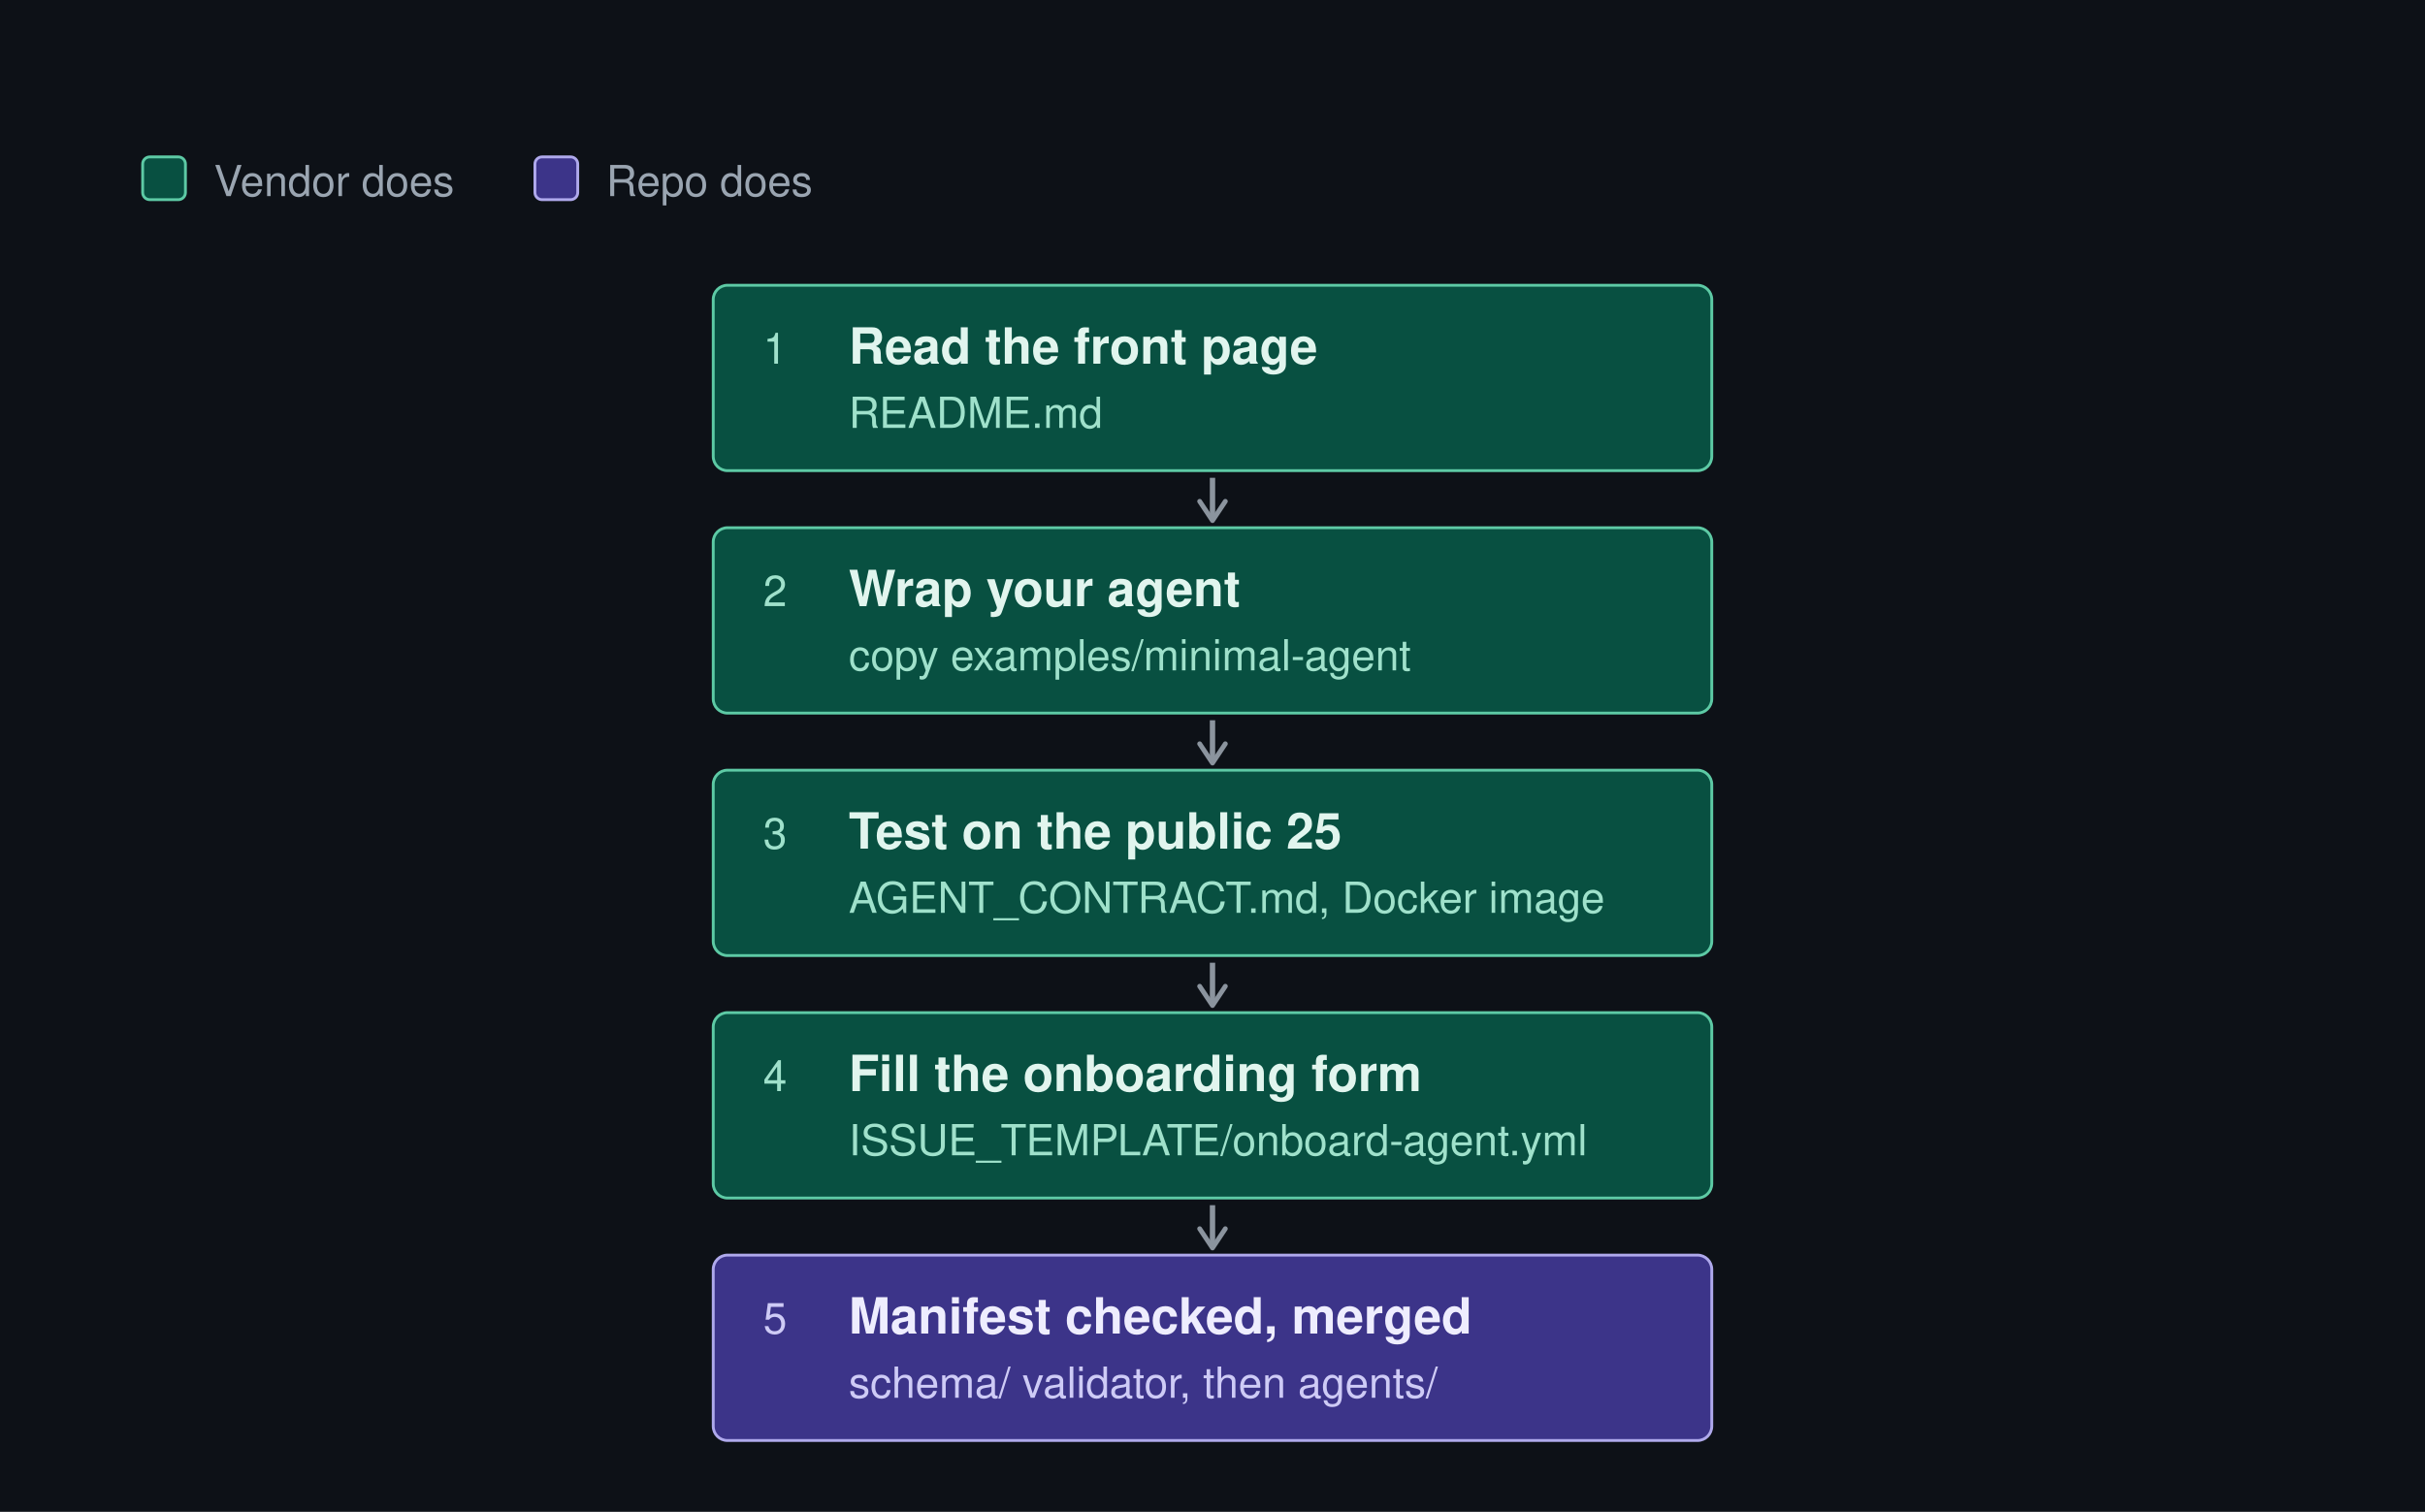
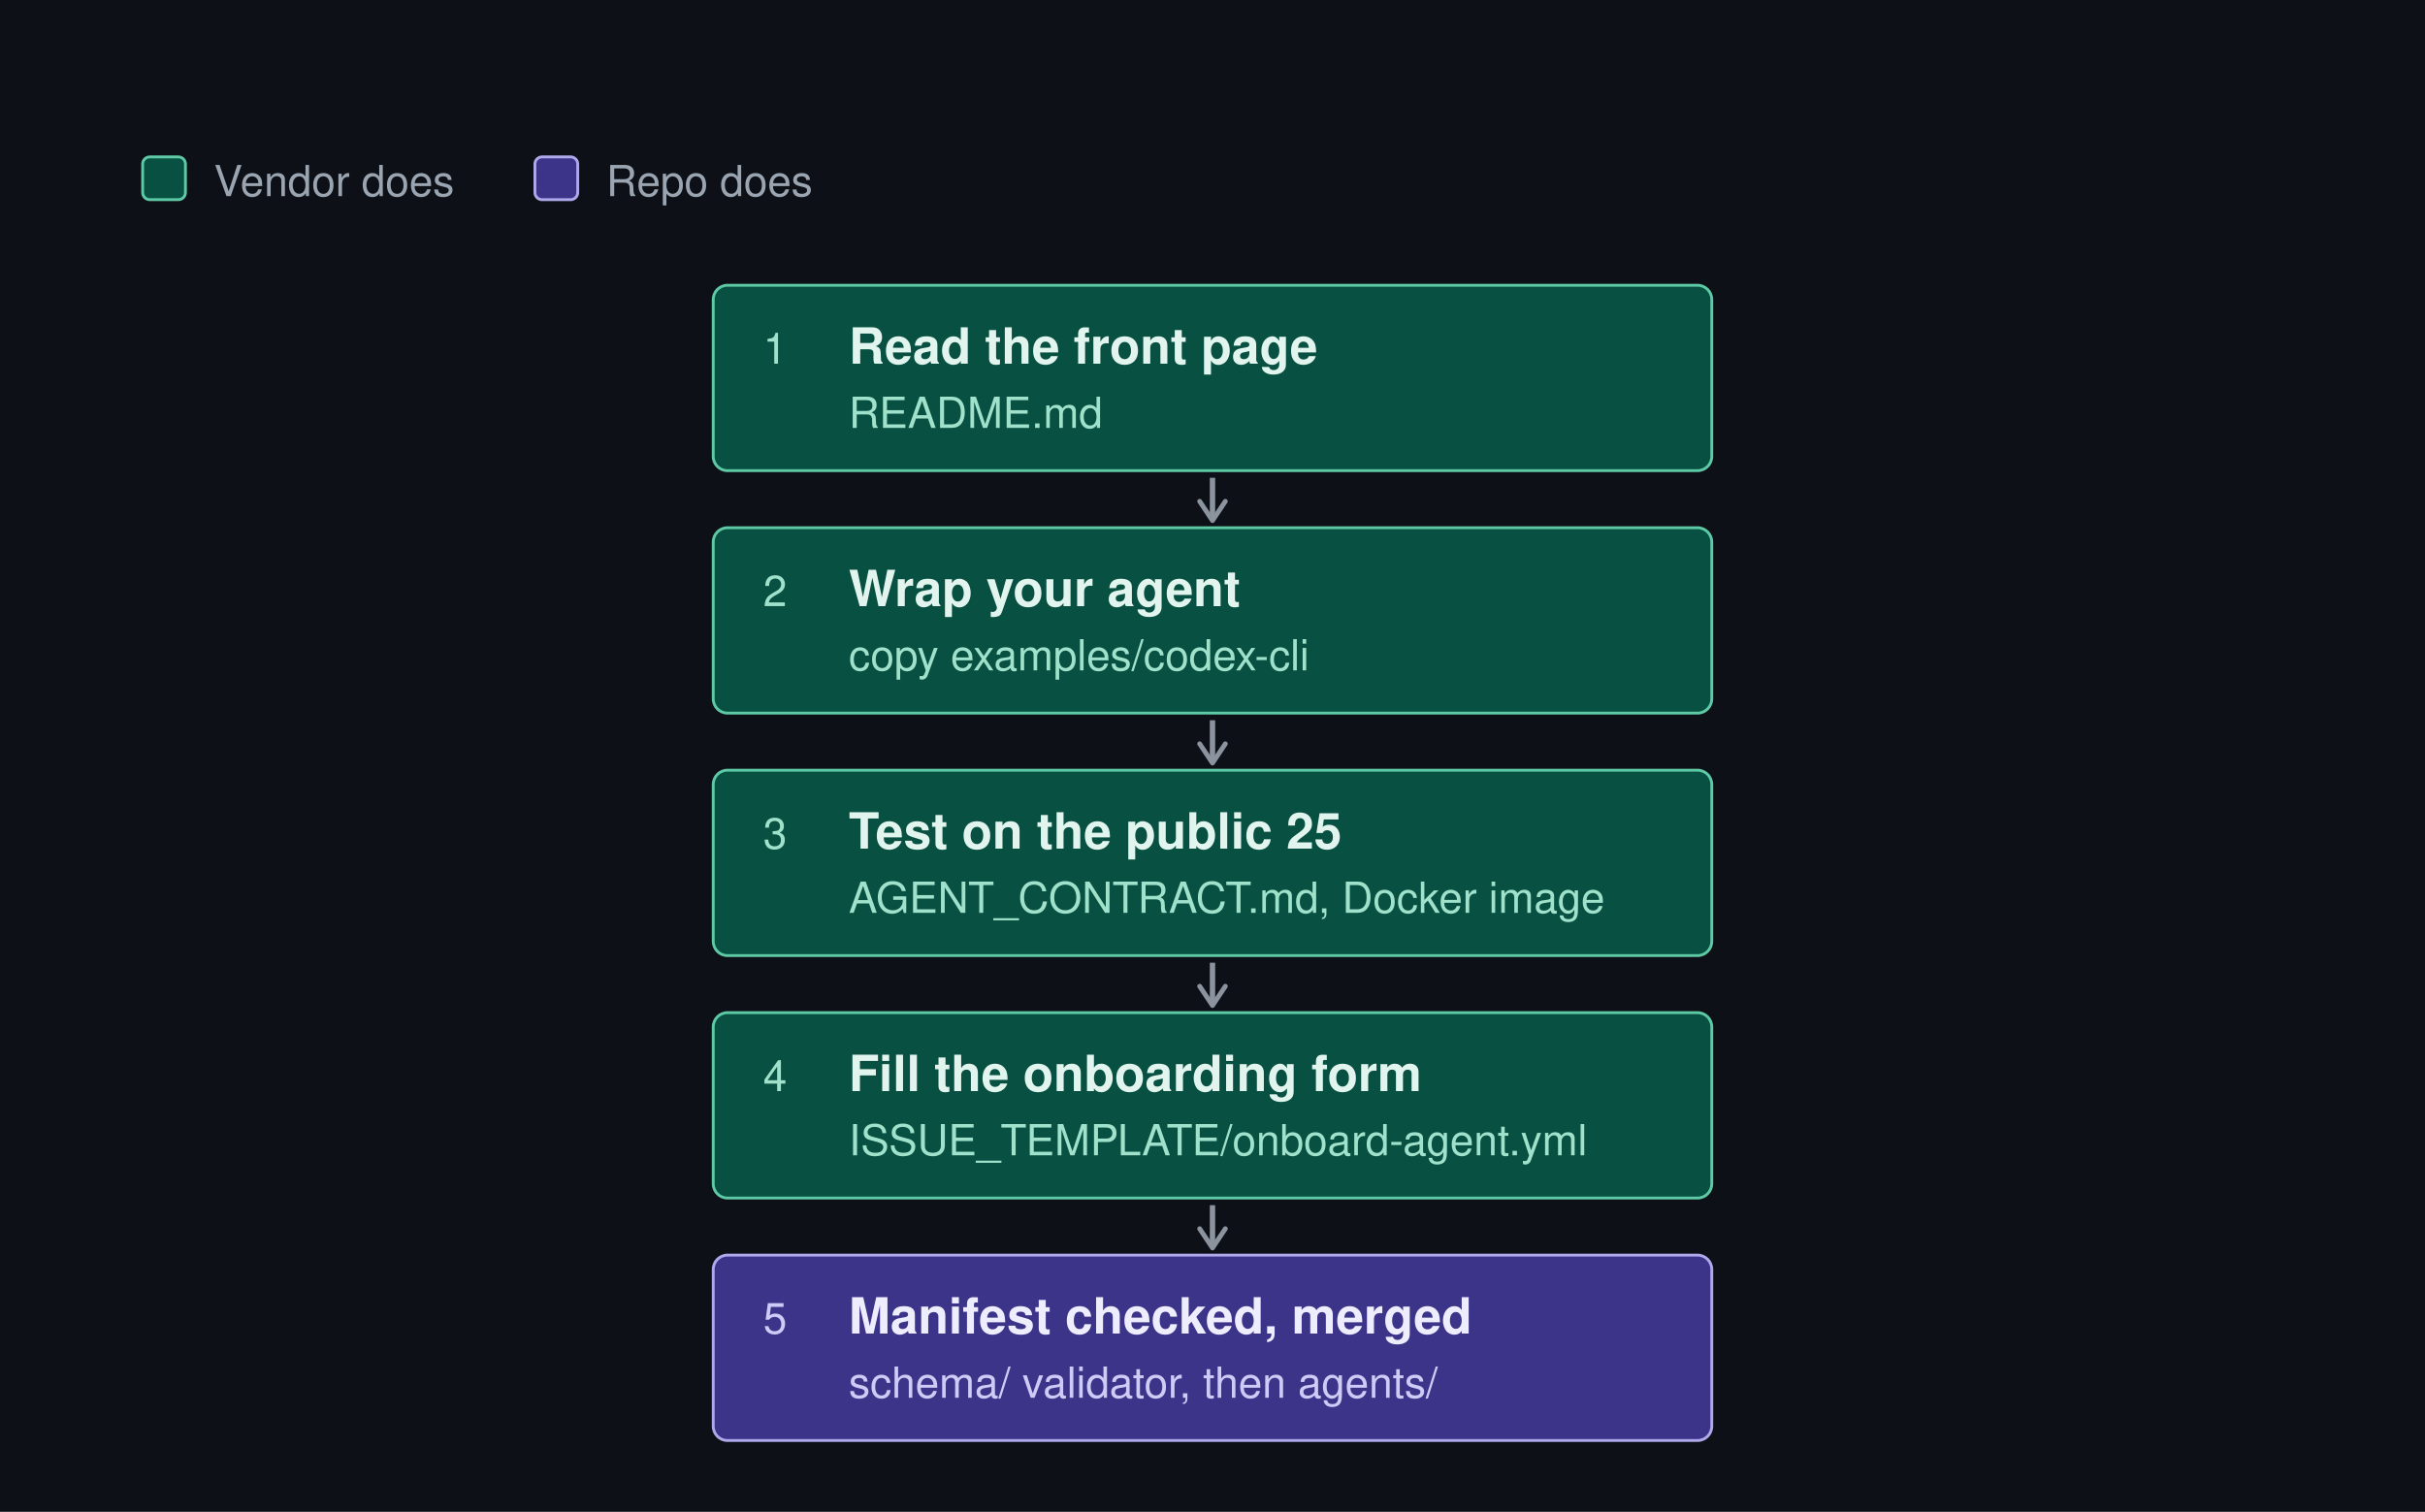
<svg xmlns="http://www.w3.org/2000/svg" width="680" height="424" viewBox="0 0 680 424" font-family="Segoe UI, Helvetica, Arial, sans-serif">
  <defs>
    <marker id="arrow" viewBox="0 0 10 10" refX="8" refY="5" markerWidth="6" markerHeight="6" orient="auto-start-reverse">
      <path d="M2 1L8 5L2 9" fill="none" stroke="#8b949e" stroke-width="1.5" stroke-linecap="round" stroke-linejoin="round" />
    </marker>
  </defs>
  <rect width="680" height="424" fill="#0d1117" />
  <rect x="40" y="44" width="12" height="12" rx="2" fill="#085041" stroke="#5dcaa5" stroke-width="0.8" />
  <text x="60" y="55" font-size="12" fill="#9aa5b1">Vendor does</text>
  <rect x="150" y="44" width="12" height="12" rx="2" fill="#3c3489" stroke="#afa9ec" stroke-width="0.8" />
  <text x="170" y="55" font-size="12" fill="#9aa5b1">Repo does</text>
  <rect x="200" y="80" width="280" height="52" rx="4" fill="#085041" stroke="#5dcaa5" stroke-width="0.8" />
  <text x="214" y="102" font-size="12" fill="#9fe1cb">1</text>
  <text x="238" y="102" font-size="14" font-weight="600" fill="#e1f5ee">Read the front page</text>
  <text x="238" y="120" font-size="12" fill="#9fe1cb">README.md</text>
  <line x1="340" y1="134" x2="340" y2="146" stroke="#8b949e" stroke-width="1.5" marker-end="url(#arrow)" />
  <rect x="200" y="148" width="280" height="52" rx="4" fill="#085041" stroke="#5dcaa5" stroke-width="0.8" />
  <text x="214" y="170" font-size="12" fill="#9fe1cb">2</text>
  <text x="238" y="170" font-size="14" font-weight="600" fill="#e1f5ee">Wrap your agent</text>
-   <text x="238" y="188" font-size="12" fill="#9fe1cb">copy examples/minimal-agent</text>
+   <text x="238" y="188" font-size="12" fill="#9fe1cb">copy examples/codex-cli</text>
  <line x1="340" y1="202" x2="340" y2="214" stroke="#8b949e" stroke-width="1.5" marker-end="url(#arrow)" />
  <rect x="200" y="216" width="280" height="52" rx="4" fill="#085041" stroke="#5dcaa5" stroke-width="0.8" />
  <text x="214" y="238" font-size="12" fill="#9fe1cb">3</text>
  <text x="238" y="238" font-size="14" font-weight="600" fill="#e1f5ee">Test on the public 25</text>
  <text x="238" y="256" font-size="12" fill="#9fe1cb">AGENT_CONTRACT.md, Docker image</text>
  <line x1="340" y1="270" x2="340" y2="282" stroke="#8b949e" stroke-width="1.5" marker-end="url(#arrow)" />
  <rect x="200" y="284" width="280" height="52" rx="4" fill="#085041" stroke="#5dcaa5" stroke-width="0.8" />
  <text x="214" y="306" font-size="12" fill="#9fe1cb">4</text>
  <text x="238" y="306" font-size="14" font-weight="600" fill="#e1f5ee">Fill the onboarding form</text>
  <text x="238" y="324" font-size="12" fill="#9fe1cb">ISSUE_TEMPLATE/onboard-agent.yml</text>
  <line x1="340" y1="338" x2="340" y2="350" stroke="#8b949e" stroke-width="1.5" marker-end="url(#arrow)" />
  <rect x="200" y="352" width="280" height="52" rx="4" fill="#3c3489" stroke="#afa9ec" stroke-width="0.8" />
  <text x="214" y="374" font-size="12" fill="#cecbf6">5</text>
  <text x="238" y="374" font-size="14" font-weight="600" fill="#eeedfe">Manifest checked, merged</text>
  <text x="238" y="392" font-size="12" fill="#cecbf6">schema/ validator, then agents/</text>
</svg>
